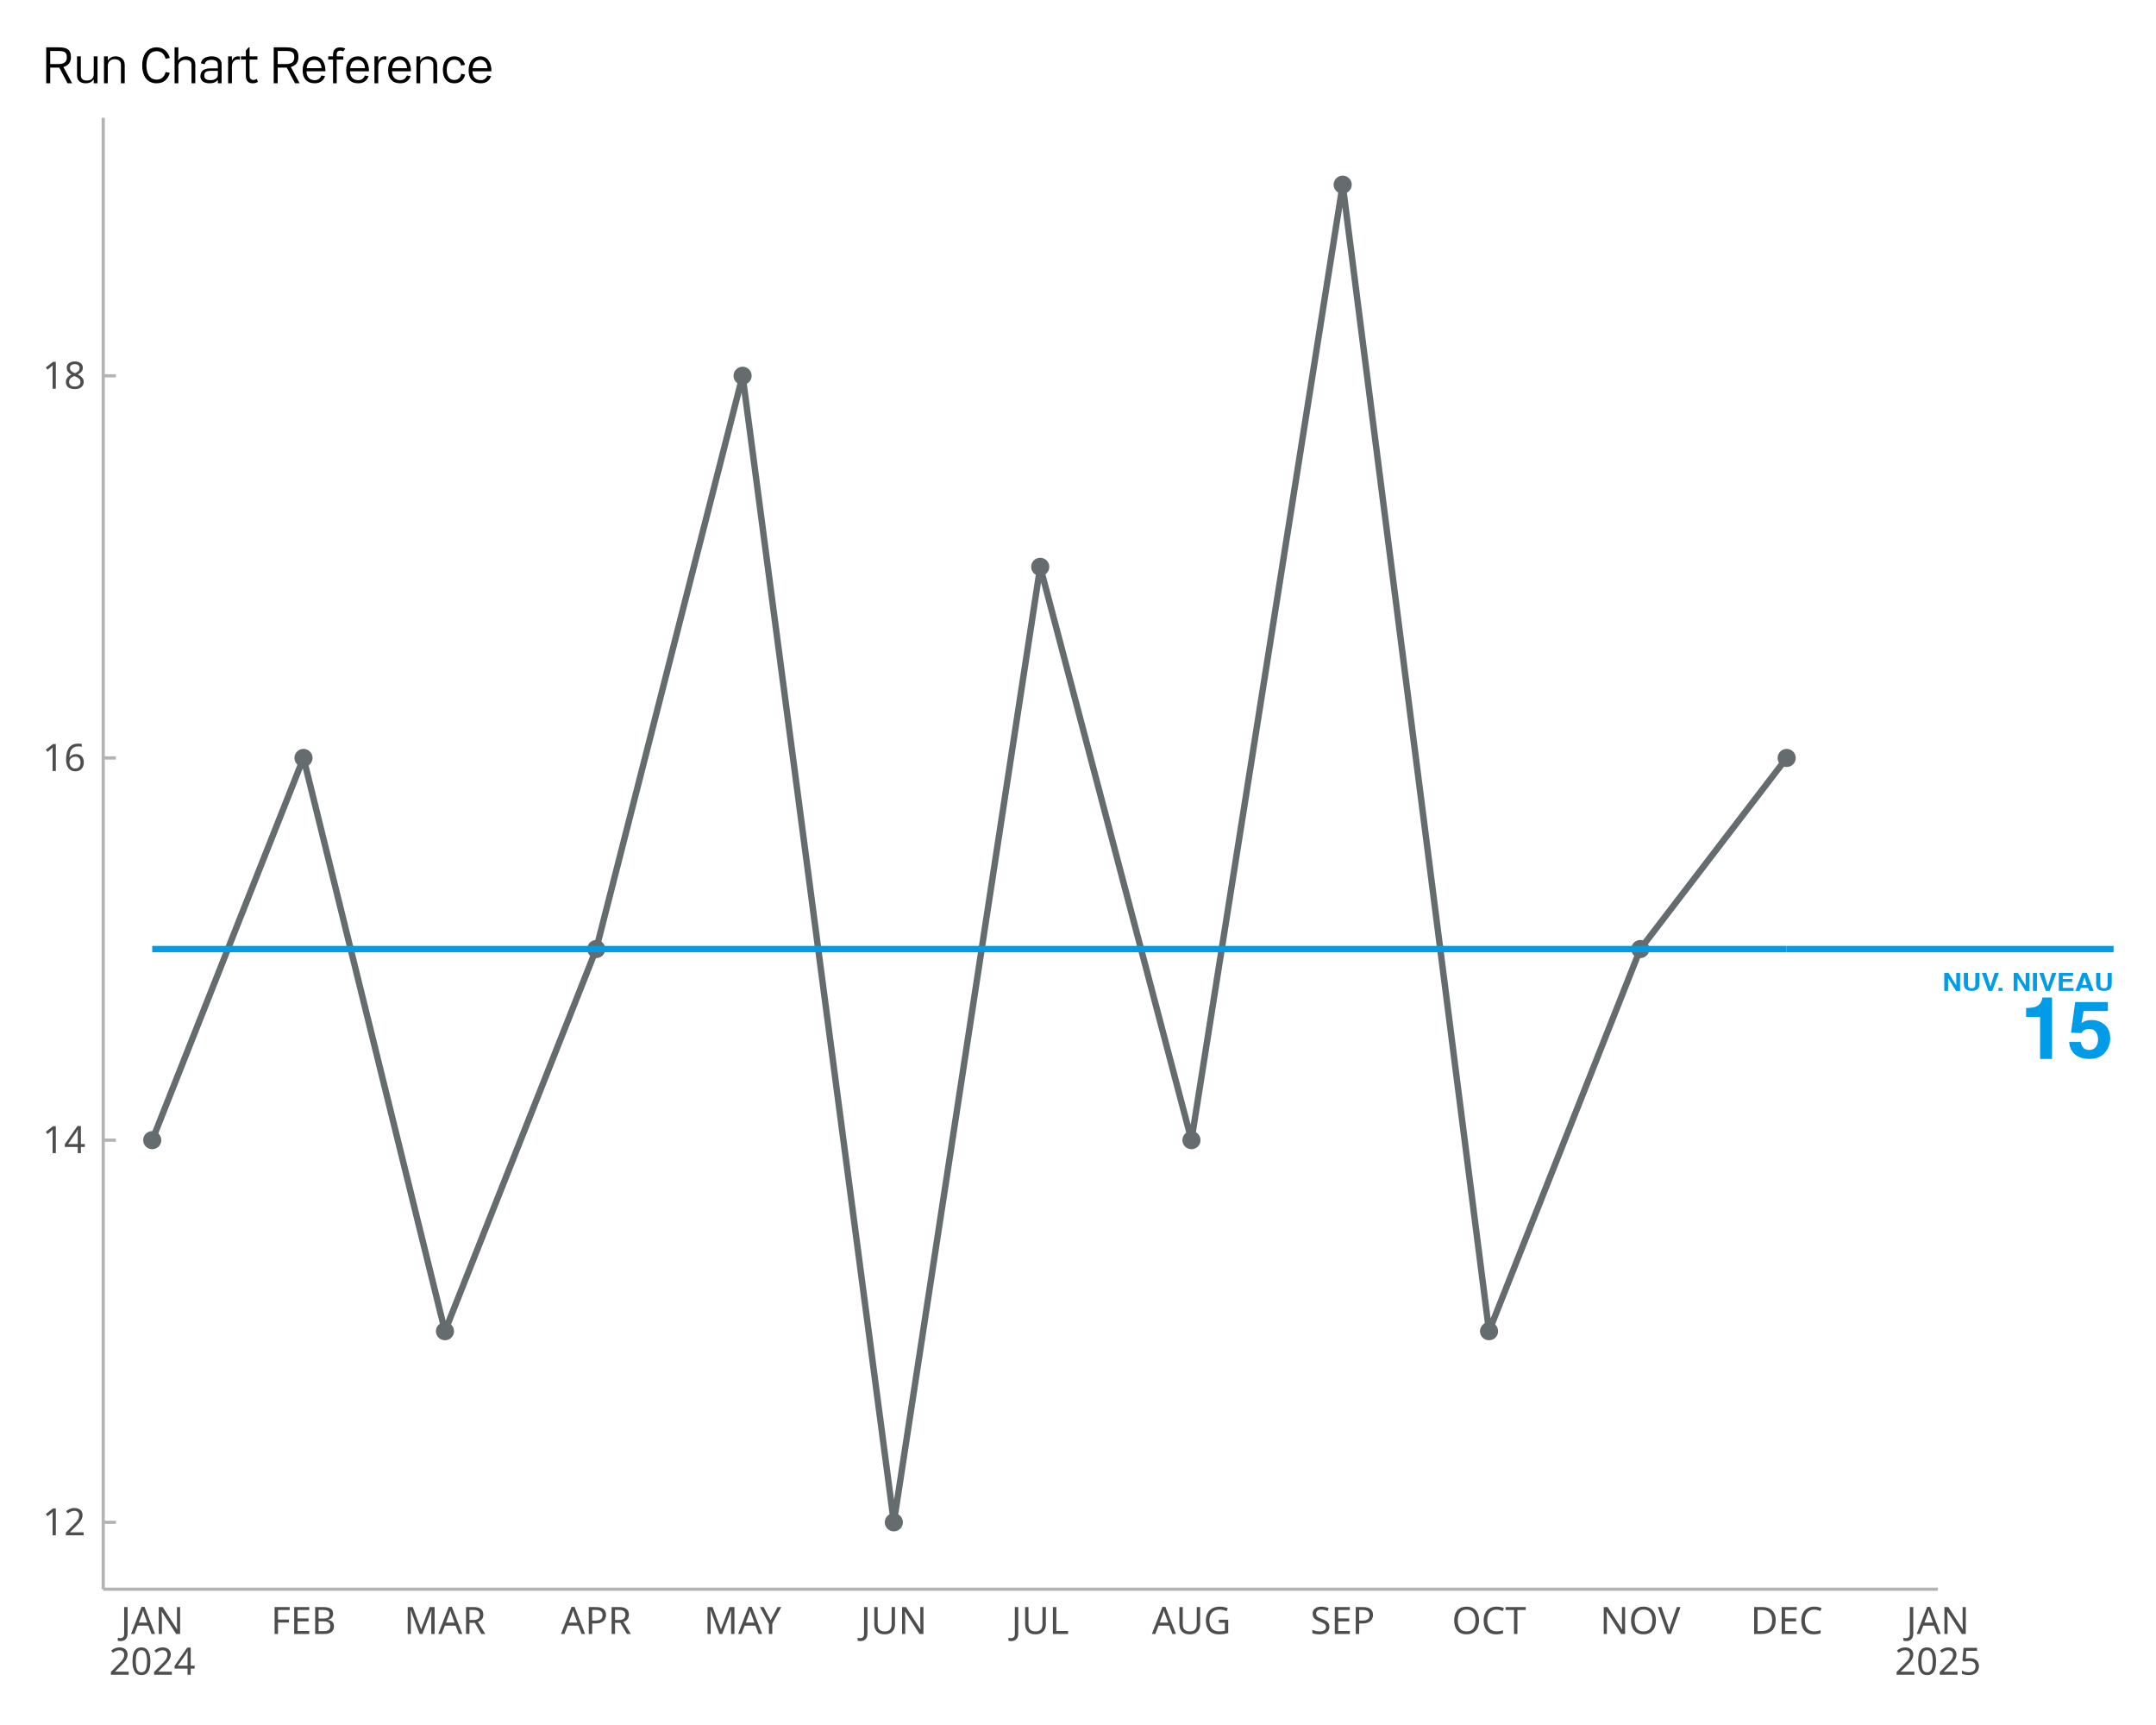
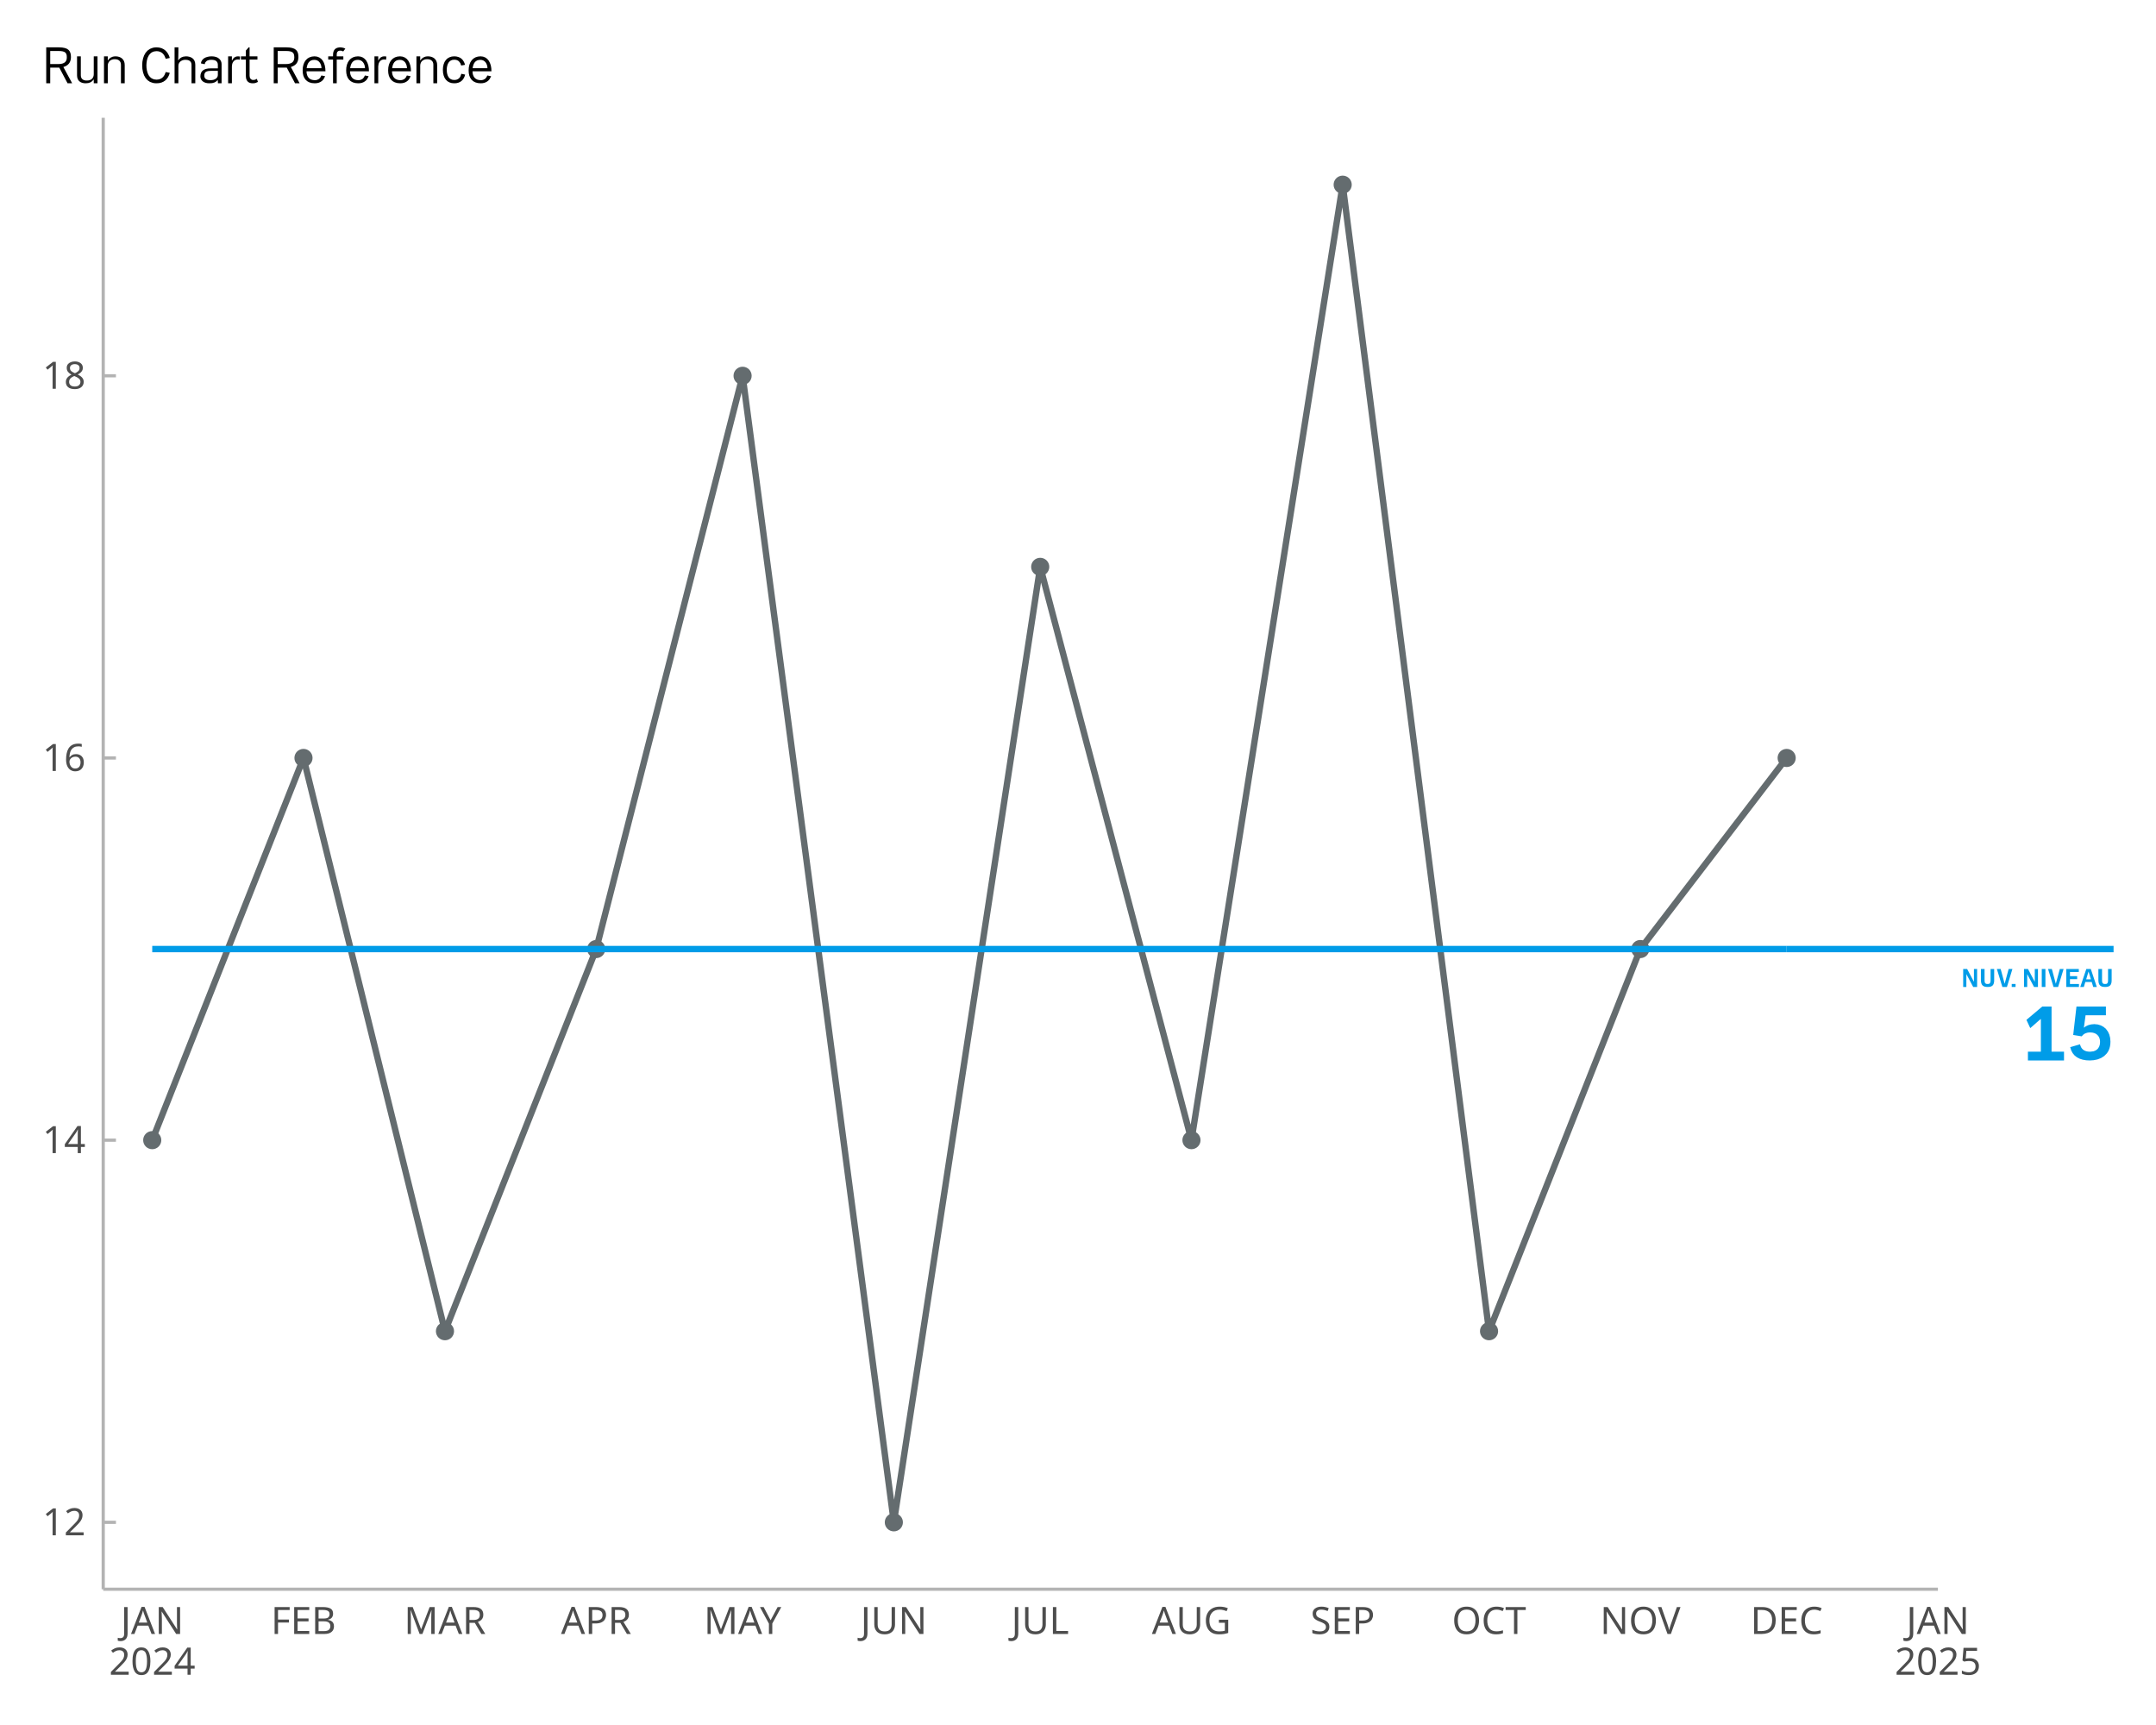
<svg xmlns="http://www.w3.org/2000/svg" class="svglite" data-engine-version="2.0" width="720.00pt" height="576.00pt" viewBox="0 0 720.00 576.00">
  <defs>
    <style type="text/css">
    .svglite line, .svglite polyline, .svglite polygon, .svglite path, .svglite rect, .svglite circle {
      fill: none;
      stroke: #000000;
      stroke-linecap: round;
      stroke-linejoin: round;
      stroke-miterlimit: 10.00;
    }
  </style>
  </defs>
  <rect width="100%" height="100%" style="stroke: none; fill: #FFFFFF;" />
  <defs>
    <clipPath id="cpMC4wMHw3MjAuMDB8MC4wMHw1NzYuMDA=">
      <rect x="0.00" y="0.00" width="720.00" height="576.00" />
    </clipPath>
  </defs>
  <g clip-path="url(#cpMC4wMHw3MjAuMDB8MC4wMHw1NzYuMDA=)">
    <rect x="0.00" y="0.00" width="720.00" height="576.00" style="stroke-width: 1.36; stroke: none; fill: #FFFFFF;" />
  </g>
  <defs>
    <clipPath id="cpMzQuNDd8NzA1LjgzfDM5LjMzfDUzMC42Ng==">
      <rect x="34.47" y="39.33" width="671.36" height="491.32" />
    </clipPath>
  </defs>
  <g clip-path="url(#cpMzQuNDd8NzA1LjgzfDM5LjMzfDUzMC42Ng==)">
    <rect x="34.47" y="39.33" width="671.36" height="491.32" style="stroke-width: 1.36; stroke: none; fill: #FFFFFF;" />
    <polyline points="50.84,380.71 101.35,253.09 148.60,444.51 199.11,316.90 247.99,125.48 298.50,508.32 347.38,189.28 397.89,380.71 448.39,61.67 497.27,444.51 547.78,316.90 596.66,253.09 " style="stroke-width: 2.13; stroke: #646C6F; stroke-linecap: butt;" />
    <circle cx="50.84" cy="380.71" r="2.58" style="stroke-width: 0.90; stroke: #646C6F; fill: #646C6F;" />
    <circle cx="101.35" cy="253.09" r="2.58" style="stroke-width: 0.90; stroke: #646C6F; fill: #646C6F;" />
    <circle cx="148.60" cy="444.51" r="2.58" style="stroke-width: 0.90; stroke: #646C6F; fill: #646C6F;" />
    <circle cx="199.11" cy="316.90" r="2.58" style="stroke-width: 0.90; stroke: #646C6F; fill: #646C6F;" />
    <circle cx="247.99" cy="125.48" r="2.58" style="stroke-width: 0.90; stroke: #646C6F; fill: #646C6F;" />
    <circle cx="298.50" cy="508.32" r="2.58" style="stroke-width: 0.90; stroke: #646C6F; fill: #646C6F;" />
    <circle cx="347.38" cy="189.28" r="2.58" style="stroke-width: 0.90; stroke: #646C6F; fill: #646C6F;" />
    <circle cx="397.89" cy="380.71" r="2.58" style="stroke-width: 0.90; stroke: #646C6F; fill: #646C6F;" />
    <circle cx="448.39" cy="61.67" r="2.58" style="stroke-width: 0.90; stroke: #646C6F; fill: #646C6F;" />
    <circle cx="497.27" cy="444.51" r="2.58" style="stroke-width: 0.90; stroke: #646C6F; fill: #646C6F;" />
    <circle cx="547.78" cy="316.90" r="2.58" style="stroke-width: 0.90; stroke: #646C6F; fill: #646C6F;" />
    <circle cx="596.66" cy="253.09" r="2.58" style="stroke-width: 0.90; stroke: #646C6F; fill: #646C6F;" />
    <polyline points="50.84,316.90 101.35,316.90 148.60,316.90 199.11,316.90 247.99,316.90 298.50,316.90 347.38,316.90 397.89,316.90 448.39,316.90 497.27,316.90 547.78,316.90 596.66,316.90 " style="stroke-width: 2.13; stroke: #009CE8; stroke-linecap: butt;" />
    <polyline points="596.66,316.90 705.83,316.90 " style="stroke-width: 2.13; stroke: #009CE8; stroke-linecap: butt;" />
-     <path d="M 653.21 330.87 L 650.57 326.60 L 650.57 330.87 L 649.30 330.87 L 649.30 324.87 L 650.72 324.87 L 653.30 329.06 L 653.30 324.87 L 654.57 324.87 L 654.57 330.87 Z" style="fill-rule: nonzero; fill: #009CE8; stroke-width: 0.75; stroke: none;" />
-     <path d="M 659.66 324.87 L 661.04 324.87 L 661.04 328.46 L 660.95 329.30 L 660.71 329.92 L 660.34 330.33 L 659.84 330.63 L 659.21 330.81 L 658.44 330.87 L 657.67 330.81 L 657.03 330.63 L 656.53 330.33 L 656.16 329.92 L 655.92 329.30 L 655.83 328.46 L 655.83 324.87 L 657.21 324.87 L 657.21 328.57 L 657.25 329.12 L 657.36 329.49 L 657.53 329.71 L 657.76 329.87 L 658.06 329.96 L 658.44 329.99 L 658.81 329.96 L 659.11 329.87 L 659.34 329.71 L 659.50 329.49 L 659.62 329.12 L 659.66 328.57 Z" style="fill-rule: nonzero; fill: #009CE8; stroke-width: 0.75; stroke: none;" />
-     <path d="M 663.30 324.87 L 664.71 329.43 L 666.13 324.87 L 667.53 324.87 L 665.32 330.87 L 664.03 330.87 L 661.85 324.87 Z" style="fill-rule: nonzero; fill: #009CE8; stroke-width: 0.75; stroke: none;" />
-     <path d="M 668.71 329.87 L 668.71 330.87 L 667.38 330.87 L 667.38 329.87 Z" style="fill-rule: nonzero; fill: #009CE8; stroke-width: 0.75; stroke: none;" />
-     <path d="M 676.39 330.87 L 673.75 326.60 L 673.75 330.87 L 672.48 330.87 L 672.48 324.87 L 673.90 324.87 L 676.48 329.06 L 676.48 324.87 L 677.75 324.87 L 677.75 330.87 Z" style="fill-rule: nonzero; fill: #009CE8; stroke-width: 0.75; stroke: none;" />
-     <path d="M 680.24 324.87 L 680.24 330.87 L 678.90 330.87 L 678.90 324.87 Z" style="fill-rule: nonzero; fill: #009CE8; stroke-width: 0.75; stroke: none;" />
-     <path d="M 682.48 324.87 L 683.89 329.43 L 685.31 324.87 L 686.71 324.87 L 684.50 330.87 L 683.21 330.87 L 681.03 324.87 Z" style="fill-rule: nonzero; fill: #009CE8; stroke-width: 0.75; stroke: none;" />
-     <path d="M 688.87 327.87 L 688.87 329.87 L 692.47 329.87 L 692.47 330.87 L 687.55 330.87 L 687.55 324.87 L 692.30 324.87 L 692.30 325.87 L 688.87 325.87 L 688.87 326.87 L 692.01 326.87 L 692.01 327.87 Z" style="fill-rule: nonzero; fill: #009CE8; stroke-width: 0.75; stroke: none;" />
-     <path d="M 694.92 329.87 L 694.47 330.87 L 693.07 330.87 L 695.38 324.87 L 696.89 324.87 L 699.19 330.87 L 697.72 330.87 L 697.32 329.87 ZM 696.13 326.32 L 695.28 328.87 L 696.92 328.87 Z" style="fill-rule: nonzero; fill: #009CE8; stroke-width: 0.75; stroke: none;" />
-     <path d="M 703.85 324.87 L 705.22 324.87 L 705.22 328.46 L 705.14 329.30 L 704.89 329.92 L 704.53 330.33 L 704.03 330.63 L 703.40 330.81 L 702.63 330.87 L 701.85 330.81 L 701.21 330.63 L 700.71 330.33 L 700.35 329.92 L 700.10 329.30 L 700.02 328.46 L 700.02 324.87 L 701.39 324.87 L 701.39 328.57 L 701.43 329.12 L 701.55 329.49 L 701.71 329.71 L 701.94 329.87 L 702.25 329.96 L 702.63 329.99 L 703.00 329.96 L 703.30 329.87 L 703.53 329.71 L 703.69 329.49 L 703.81 329.12 L 703.85 328.57 Z" style="fill-rule: nonzero; fill: #009CE8; stroke-width: 0.75; stroke: none;" />
-     <path d="M 681.29 353.59 L 681.29 339.59 L 676.62 339.59 L 676.62 336.59 L 677.48 336.54 L 678.19 336.49 L 678.77 336.42 L 679.22 336.34 L 679.77 336.18 L 680.28 335.95 L 680.73 335.66 L 681.12 335.31 L 681.57 334.68 L 681.89 333.88 L 682.01 333.42 L 682.04 333.09 L 685.28 333.09 L 685.28 353.59 Z" style="fill-rule: nonzero; fill: #009CE8; stroke-width: 0.75; stroke: none;" />
-     <path d="M 697.06 343.63 L 696.49 343.76 L 696.06 343.96 L 695.69 344.23 L 695.37 344.57 L 695.12 344.98 L 691.62 344.82 L 693.01 334.59 L 703.93 334.59 L 703.93 337.59 L 695.82 337.59 L 695.12 341.62 L 695.91 341.16 L 696.52 340.88 L 697.46 340.66 L 698.58 340.59 L 699.77 340.69 L 700.88 340.99 L 701.91 341.48 L 702.87 342.18 L 703.30 342.60 L 703.67 343.06 L 703.99 343.57 L 704.25 344.13 L 704.45 344.73 L 704.59 345.37 L 704.68 346.07 L 704.71 346.81 L 704.60 348.08 L 704.27 349.29 L 703.72 350.44 L 702.94 351.51 L 702.48 352.00 L 701.95 352.42 L 701.37 352.77 L 700.74 353.07 L 700.05 353.29 L 699.31 353.46 L 698.51 353.55 L 697.66 353.59 L 696.31 353.50 L 695.08 353.23 L 693.98 352.78 L 693.01 352.15 L 692.20 351.35 L 691.60 350.38 L 691.19 349.24 L 690.99 347.93 L 694.88 347.93 L 695.03 348.53 L 695.22 349.06 L 695.47 349.52 L 695.77 349.90 L 696.14 350.20 L 696.58 350.41 L 697.09 350.54 L 697.68 350.59 L 698.36 350.53 L 698.96 350.34 L 699.46 350.03 L 699.88 349.60 L 700.22 349.07 L 700.46 348.48 L 700.60 347.82 L 700.65 347.10 L 700.60 346.39 L 700.47 345.74 L 700.24 345.14 L 699.93 344.60 L 699.53 344.16 L 699.03 343.84 L 698.43 343.65 L 697.73 343.59 Z" style="fill-rule: nonzero; fill: #009CE8; stroke-width: 0.75; stroke: none;" />
+     <path d="M 660.26 323.56 L 659.20 323.56 L 659.20 327.84 L 656.93 323.56 L 655.61 323.56 L 655.61 329.56 L 656.67 329.56 L 656.67 325.27 L 658.95 329.56 L 660.26 329.56 Z" style="fill-rule: nonzero; fill: #009CE8; stroke-width: 0.75; stroke: none;" />
+     <path d="M 665.96 323.56 L 664.76 323.56 L 664.76 327.18 L 664.75 327.60 L 664.70 327.92 L 664.53 328.34 L 664.22 328.53 L 663.78 328.57 L 663.31 328.53 L 662.99 328.33 L 662.88 328.16 L 662.80 327.91 L 662.76 327.59 L 662.75 327.18 L 662.75 323.56 L 661.53 323.56 L 661.53 327.18 L 661.56 327.79 L 661.66 328.30 L 661.83 328.72 L 662.07 329.04 L 662.38 329.27 L 662.77 329.44 L 663.23 329.53 L 663.78 329.56 L 664.32 329.53 L 664.78 329.44 L 665.16 329.27 L 665.46 329.04 L 665.69 328.72 L 665.84 328.30 L 665.94 327.79 L 665.96 327.18 Z" style="fill-rule: nonzero; fill: #009CE8; stroke-width: 0.75; stroke: none;" />
+     <path d="M 670.79 323.56 L 669.47 328.45 L 669.44 328.45 L 668.13 323.56 L 666.86 323.56 L 668.69 329.56 L 670.22 329.56 L 672.05 323.56 Z" style="fill-rule: nonzero; fill: #009CE8; stroke-width: 0.75; stroke: none;" />
+     <path d="M 673.10 328.56 L 671.82 328.56 L 671.82 329.56 L 673.10 329.56 Z" style="fill-rule: nonzero; fill: #009CE8; stroke-width: 0.75; stroke: none;" />
+     <path d="M 680.58 323.56 L 679.52 323.56 L 679.52 327.84 L 677.25 323.56 L 675.93 323.56 L 675.93 329.56 L 676.99 329.56 L 676.99 325.27 L 679.27 329.56 L 680.58 329.56 Z" style="fill-rule: nonzero; fill: #009CE8; stroke-width: 0.75; stroke: none;" />
+     <path d="M 683.07 323.56 L 681.85 323.56 L 681.85 329.56 L 683.07 329.56 Z" style="fill-rule: nonzero; fill: #009CE8; stroke-width: 0.75; stroke: none;" />
+     <path d="M 687.88 323.56 L 686.56 328.45 L 686.53 328.45 L 685.22 323.56 L 683.95 323.56 L 685.78 329.56 L 687.31 329.56 L 689.14 323.56 Z" style="fill-rule: nonzero; fill: #009CE8; stroke-width: 0.75; stroke: none;" />
+     <path d="M 694.27 328.57 L 691.27 328.57 L 691.27 326.95 L 693.67 326.95 L 693.67 325.95 L 691.27 325.95 L 691.27 324.56 L 694.22 324.56 L 694.22 323.56 L 690.05 323.56 L 690.05 329.56 L 694.27 329.56 Z" style="fill-rule: nonzero; fill: #009CE8; stroke-width: 0.75; stroke: none;" />
+     <path d="M 698.23 323.56 L 696.73 323.56 L 694.71 329.56 L 695.90 329.56 L 696.40 327.90 L 698.54 327.90 L 699.04 329.56 L 700.23 329.56 ZM 696.68 327.02 L 697.46 324.45 L 697.48 324.45 L 698.28 327.02 Z" style="fill-rule: nonzero; fill: #009CE8; stroke-width: 0.75; stroke: none;" />
+     <path d="M 705.19 323.56 L 703.99 323.56 L 703.99 327.18 L 703.98 327.60 L 703.93 327.92 L 703.76 328.34 L 703.45 328.53 L 703.01 328.57 L 702.54 328.53 L 702.22 328.33 L 702.11 328.16 L 702.03 327.91 L 701.99 327.59 L 701.98 327.18 L 701.98 323.56 L 700.76 323.56 L 700.76 327.18 L 700.79 327.79 L 700.89 328.30 L 701.06 328.72 L 701.30 329.04 L 701.61 329.27 L 702.00 329.44 L 702.46 329.53 L 703.01 329.56 L 703.55 329.53 L 704.01 329.44 L 704.39 329.27 L 704.69 329.04 L 704.92 328.72 L 705.08 328.30 L 705.17 327.79 L 705.19 327.18 Z" style="fill-rule: nonzero; fill: #009CE8; stroke-width: 0.75; stroke: none;" />
+     <path d="M 682.33 354.10 L 685.92 354.10 L 689.28 354.10 L 689.28 351.16 L 685.12 351.16 L 685.12 336.10 L 682.01 336.10 L 676.73 340.55 L 678.01 343.30 L 681.44 340.30 L 681.55 340.30 L 681.55 351.16 L 677.23 351.16 L 677.23 354.10 Z" style="fill-rule: nonzero; fill: #009CE8; stroke-width: 0.75; stroke: none;" />
+     <path d="M 703.27 339.02 L 703.27 336.10 L 693.44 336.10 L 692.35 345.58 L 692.47 345.60 L 692.80 345.66 L 693.78 345.82 L 694.76 345.98 L 695.09 346.03 L 695.21 346.05 L 695.62 345.56 L 696.20 345.14 L 696.99 344.85 L 697.48 344.77 L 698.04 344.74 L 698.78 344.80 L 699.43 344.97 L 700.00 345.24 L 700.46 345.62 L 700.83 346.07 L 701.10 346.61 L 701.26 347.22 L 701.32 347.90 L 701.24 348.80 L 701.00 349.53 L 700.64 350.10 L 700.19 350.53 L 699.67 350.84 L 699.12 351.04 L 698.01 351.18 L 697.28 351.13 L 696.66 351.01 L 696.13 350.80 L 695.68 350.52 L 695.31 350.16 L 695.01 349.74 L 694.79 349.25 L 694.62 348.71 L 691.35 349.66 L 691.68 350.74 L 692.17 351.66 L 692.81 352.43 L 693.59 353.04 L 694.49 353.51 L 695.52 353.84 L 696.66 354.04 L 697.90 354.10 L 699.22 354.01 L 700.48 353.75 L 701.65 353.29 L 702.69 352.63 L 703.55 351.77 L 703.91 351.26 L 704.22 350.69 L 704.46 350.06 L 704.64 349.37 L 704.75 348.63 L 704.79 347.82 L 704.69 346.56 L 704.40 345.43 L 703.93 344.43 L 703.29 343.58 L 702.51 342.90 L 701.59 342.40 L 700.54 342.08 L 699.38 341.97 L 698.36 342.06 L 697.41 342.30 L 696.59 342.67 L 695.91 343.16 L 696.48 339.02 Z" style="fill-rule: nonzero; fill: #009CE8; stroke-width: 0.75; stroke: none;" />
  </g>
  <g clip-path="url(#cpMC4wMHw3MjAuMDB8MC4wMHw1NzYuMDA=)">
    <polyline points="34.47,530.66 34.47,39.33 " style="stroke-width: 1.07; stroke: #B3B3B3; stroke-linecap: butt;" />
    <text x="14.17" y="512.66" style="font-size: 12.60px; fill: #4D4D4D; font-family: sans;" textLength="14.02px" lengthAdjust="spacingAndGlyphs">12</text>
    <text x="14.17" y="385.04" style="font-size: 12.60px; fill: #4D4D4D; font-family: sans;" textLength="14.02px" lengthAdjust="spacingAndGlyphs">14</text>
    <text x="14.17" y="257.43" style="font-size: 12.60px; fill: #4D4D4D; font-family: sans;" textLength="14.02px" lengthAdjust="spacingAndGlyphs">16</text>
    <text x="14.17" y="129.81" style="font-size: 12.60px; fill: #4D4D4D; font-family: sans;" textLength="14.02px" lengthAdjust="spacingAndGlyphs">18</text>
    <polyline points="38.72,508.32 34.47,508.32 " style="stroke-width: 1.07; stroke: #B3B3B3; stroke-linecap: butt;" />
    <polyline points="38.72,380.71 34.47,380.71 " style="stroke-width: 1.07; stroke: #B3B3B3; stroke-linecap: butt;" />
    <polyline points="38.72,253.09 34.47,253.09 " style="stroke-width: 1.07; stroke: #B3B3B3; stroke-linecap: butt;" />
    <polyline points="38.72,125.48 34.47,125.48 " style="stroke-width: 1.07; stroke: #B3B3B3; stroke-linecap: butt;" />
    <polyline points="34.47,530.66 647.17,530.66 " style="stroke-width: 1.07; stroke: #B3B3B3; stroke-linecap: butt;" />
    <text x="50.84" y="545.60" text-anchor="middle" style="font-size: 12.60px; fill: #4D4D4D; font-family: sans;" textLength="23.81px" lengthAdjust="spacingAndGlyphs">JAN</text>
    <text x="50.84" y="559.21" text-anchor="middle" style="font-size: 12.60px; fill: #4D4D4D; font-family: sans;" textLength="28.03px" lengthAdjust="spacingAndGlyphs">2024</text>
    <text x="101.35" y="545.60" text-anchor="middle" style="font-size: 12.60px; fill: #4D4D4D; font-family: sans;" textLength="24.51px" lengthAdjust="spacingAndGlyphs">FEB</text>
    <text x="148.60" y="545.60" text-anchor="middle" style="font-size: 12.60px; fill: #4D4D4D; font-family: sans;" textLength="28.01px" lengthAdjust="spacingAndGlyphs">MAR</text>
    <text x="199.11" y="545.60" text-anchor="middle" style="font-size: 12.60px; fill: #4D4D4D; font-family: sans;" textLength="25.92px" lengthAdjust="spacingAndGlyphs">APR</text>
    <text x="247.99" y="545.60" text-anchor="middle" style="font-size: 12.60px; fill: #4D4D4D; font-family: sans;" textLength="27.31px" lengthAdjust="spacingAndGlyphs">MAY</text>
    <text x="298.50" y="545.60" text-anchor="middle" style="font-size: 12.60px; fill: #4D4D4D; font-family: sans;" textLength="24.51px" lengthAdjust="spacingAndGlyphs">JUN</text>
    <text x="347.38" y="545.60" text-anchor="middle" style="font-size: 12.60px; fill: #4D4D4D; font-family: sans;" textLength="22.42px" lengthAdjust="spacingAndGlyphs">JUL</text>
    <text x="397.89" y="545.60" text-anchor="middle" style="font-size: 12.60px; fill: #4D4D4D; font-family: sans;" textLength="27.31px" lengthAdjust="spacingAndGlyphs">AUG</text>
    <text x="448.39" y="545.60" text-anchor="middle" style="font-size: 12.60px; fill: #4D4D4D; font-family: sans;" textLength="25.22px" lengthAdjust="spacingAndGlyphs">SEP</text>
    <text x="497.27" y="545.60" text-anchor="middle" style="font-size: 12.60px; fill: #4D4D4D; font-family: sans;" textLength="26.60px" lengthAdjust="spacingAndGlyphs">OCT</text>
    <text x="547.78" y="545.60" text-anchor="middle" style="font-size: 12.60px; fill: #4D4D4D; font-family: sans;" textLength="27.31px" lengthAdjust="spacingAndGlyphs">NOV</text>
    <text x="596.66" y="545.60" text-anchor="middle" style="font-size: 12.60px; fill: #4D4D4D; font-family: sans;" textLength="26.61px" lengthAdjust="spacingAndGlyphs">DEC</text>
    <text x="647.17" y="545.60" text-anchor="middle" style="font-size: 12.60px; fill: #4D4D4D; font-family: sans;" textLength="23.81px" lengthAdjust="spacingAndGlyphs">JAN</text>
    <text x="647.17" y="559.21" text-anchor="middle" style="font-size: 12.60px; fill: #4D4D4D; font-family: sans;" textLength="28.03px" lengthAdjust="spacingAndGlyphs">2025</text>
    <path d="M 21.16 22.38 L 21.74 22.16 L 22.25 21.90 L 22.68 21.58 L 23.04 21.20 L 23.32 20.76 L 23.52 20.26 L 23.65 19.69 L 23.69 19.05 L 23.65 18.32 L 23.51 17.67 L 23.26 17.12 L 22.88 16.66 L 22.35 16.29 L 21.65 16.03 L 20.77 15.87 L 19.69 15.81 L 15.44 15.81 L 15.44 27.81 L 16.77 27.81 L 16.77 22.58 L 19.80 22.58 L 22.56 27.81 L 24.10 27.81 ZM 22.28 19.65 L 22.17 20.09 L 21.97 20.47 L 21.69 20.79 L 21.31 21.04 L 20.82 21.23 L 20.23 21.35 L 19.52 21.39 L 16.77 21.39 L 16.77 17.03 L 19.56 17.03 L 20.32 17.06 L 20.93 17.15 L 21.41 17.30 L 21.77 17.52 L 22.03 17.81 L 22.20 18.18 L 22.29 18.63 L 22.31 19.17 Z" style="fill-rule: nonzero; fill: #000000; stroke-width: 0.75; stroke: none;" />
    <path d="M 32.56 18.81 L 31.31 18.81 L 31.31 24.78 L 31.27 25.23 L 31.16 25.64 L 30.98 26.00 L 30.73 26.31 L 30.41 26.55 L 30.01 26.74 L 29.55 26.85 L 29.01 26.89 L 28.56 26.87 L 28.17 26.79 L 27.82 26.65 L 27.53 26.46 L 27.30 26.22 L 27.13 25.92 L 27.03 25.56 L 26.99 25.14 L 26.99 18.81 L 25.73 18.81 L 25.73 25.17 L 25.79 25.83 L 25.96 26.38 L 26.22 26.84 L 26.58 27.20 L 27.01 27.48 L 27.51 27.67 L 28.07 27.78 L 28.66 27.81 L 29.49 27.73 L 30.19 27.50 L 30.77 27.11 L 31.23 26.58 L 31.31 26.58 L 31.31 27.81 L 32.56 27.81 Z" style="fill-rule: nonzero; fill: #000000; stroke-width: 0.75; stroke: none;" />
    <path d="M 41.65 21.74 L 41.59 21.03 L 41.41 20.43 L 41.12 19.93 L 40.74 19.52 L 40.29 19.21 L 39.77 18.99 L 39.20 18.86 L 38.59 18.81 L 38.09 18.85 L 37.65 18.93 L 36.94 19.25 L 36.42 19.68 L 36.06 20.16 L 35.99 20.16 L 35.99 18.81 L 34.73 18.81 L 34.73 27.81 L 35.99 27.81 L 35.99 21.94 L 36.04 21.45 L 36.17 21.02 L 36.38 20.65 L 36.65 20.34 L 37.00 20.09 L 37.39 19.91 L 37.84 19.80 L 38.32 19.77 L 38.79 19.80 L 39.21 19.89 L 39.56 20.05 L 39.85 20.26 L 40.08 20.52 L 40.25 20.84 L 40.35 21.21 L 40.39 21.63 L 40.39 27.81 L 41.65 27.81 Z" style="fill-rule: nonzero; fill: #000000; stroke-width: 0.75; stroke: none;" />
    <path d="M 54.93 25.05 L 54.64 25.49 L 54.30 25.86 L 53.89 26.17 L 53.42 26.40 L 52.87 26.54 L 52.25 26.60 L 51.39 26.49 L 50.67 26.18 L 50.09 25.71 L 49.63 25.10 L 49.30 24.38 L 49.07 23.57 L 48.93 22.71 L 48.89 21.81 L 48.94 20.95 L 49.07 20.10 L 49.30 19.30 L 49.65 18.58 L 50.10 17.97 L 50.68 17.49 L 51.40 17.19 L 52.25 17.08 L 52.87 17.13 L 53.42 17.28 L 53.89 17.51 L 54.30 17.82 L 54.64 18.20 L 54.93 18.64 L 55.35 19.64 L 56.70 19.35 L 56.45 18.61 L 56.11 17.94 L 55.69 17.34 L 55.19 16.82 L 54.60 16.40 L 53.92 16.08 L 53.14 15.88 L 52.25 15.81 L 51.65 15.85 L 51.09 15.94 L 50.10 16.31 L 49.27 16.89 L 48.61 17.64 L 48.11 18.54 L 47.76 19.56 L 47.55 20.66 L 47.49 21.81 L 47.55 23.01 L 47.76 24.14 L 48.11 25.15 L 48.61 26.04 L 49.27 26.78 L 50.09 27.34 L 51.08 27.69 L 51.64 27.78 L 52.25 27.81 L 53.15 27.75 L 53.93 27.56 L 54.62 27.25 L 55.21 26.84 L 55.71 26.33 L 56.12 25.74 L 56.45 25.07 L 56.70 24.33 L 55.35 24.05 Z" style="fill-rule: nonzero; fill: #000000; stroke-width: 0.75; stroke: none;" />
    <path d="M 65.22 21.61 L 65.15 20.91 L 64.96 20.32 L 64.67 19.84 L 64.28 19.46 L 63.81 19.17 L 63.28 18.97 L 62.71 18.85 L 62.11 18.81 L 61.22 18.92 L 60.51 19.20 L 59.96 19.62 L 59.58 20.11 L 59.50 20.11 L 59.55 18.73 L 59.57 17.47 L 59.57 15.81 L 58.30 15.81 L 58.30 27.81 L 59.57 27.81 L 59.57 21.99 L 59.61 21.58 L 59.73 21.20 L 59.93 20.86 L 60.20 20.56 L 60.54 20.32 L 60.94 20.13 L 61.39 20.01 L 61.89 19.97 L 62.36 20.00 L 62.78 20.07 L 63.13 20.20 L 63.42 20.38 L 63.65 20.62 L 63.82 20.91 L 63.92 21.25 L 63.96 21.66 L 63.96 27.81 L 65.22 27.81 Z" style="fill-rule: nonzero; fill: #000000; stroke-width: 0.75; stroke: none;" />
    <path d="M 74.00 27.81 L 74.00 21.42 L 73.95 20.91 L 73.80 20.43 L 73.54 19.99 L 73.18 19.60 L 72.72 19.27 L 72.16 19.03 L 71.49 18.87 L 70.72 18.81 L 69.98 18.85 L 69.31 18.98 L 68.71 19.17 L 68.19 19.44 L 67.77 19.78 L 67.44 20.18 L 67.21 20.64 L 67.10 21.16 L 68.35 21.44 L 68.58 20.81 L 69.03 20.35 L 69.35 20.18 L 69.71 20.07 L 70.14 19.99 L 70.61 19.97 L 71.11 20.00 L 71.54 20.07 L 71.91 20.20 L 72.21 20.39 L 72.45 20.63 L 72.62 20.93 L 72.72 21.28 L 72.75 21.70 L 72.75 22.83 L 70.38 22.83 L 69.57 22.87 L 68.86 22.99 L 68.27 23.20 L 67.78 23.50 L 67.41 23.87 L 67.14 24.34 L 66.98 24.89 L 66.92 25.53 L 66.98 26.01 L 67.13 26.44 L 67.38 26.83 L 67.72 27.17 L 68.14 27.44 L 68.64 27.64 L 69.23 27.77 L 69.88 27.81 L 70.86 27.75 L 71.62 27.54 L 72.22 27.19 L 72.72 26.70 L 72.78 27.81 ZM 72.71 25.38 L 72.58 25.72 L 72.37 26.02 L 72.08 26.28 L 71.73 26.48 L 71.32 26.64 L 70.85 26.73 L 70.33 26.77 L 69.84 26.74 L 69.41 26.68 L 69.05 26.56 L 68.75 26.40 L 68.52 26.19 L 68.36 25.93 L 68.25 25.62 L 68.22 25.27 L 68.26 24.82 L 68.37 24.46 L 68.56 24.17 L 68.82 23.96 L 69.16 23.82 L 69.58 23.72 L 70.08 23.67 L 70.66 23.66 L 72.75 23.66 L 72.75 25.00 Z" style="fill-rule: nonzero; fill: #000000; stroke-width: 0.75; stroke: none;" />
    <path d="M 80.16 18.88 L 79.54 18.81 L 79.13 18.84 L 78.77 18.92 L 78.21 19.22 L 77.80 19.66 L 77.51 20.19 L 77.44 20.19 L 77.44 18.81 L 76.18 18.81 L 76.18 27.81 L 77.44 27.81 L 77.44 22.19 L 77.56 21.32 L 77.71 20.93 L 77.93 20.57 L 78.21 20.27 L 78.55 20.04 L 78.96 19.90 L 79.44 19.85 L 80.05 19.92 L 80.05 20.11 Z" style="fill-rule: nonzero; fill: #000000; stroke-width: 0.75; stroke: none;" />
    <path d="M 85.77 26.33 L 85.20 26.62 L 84.64 26.70 L 84.32 26.68 L 84.05 26.60 L 83.64 26.29 L 83.42 25.83 L 83.35 25.24 L 83.35 19.89 L 85.97 19.89 L 85.97 18.81 L 83.35 18.81 L 83.35 15.81 L 83.05 15.81 L 82.11 16.86 L 82.11 18.81 L 80.47 18.81 L 80.47 19.89 L 82.11 19.89 L 82.11 25.38 L 82.15 25.95 L 82.26 26.44 L 82.45 26.86 L 82.70 27.20 L 83.03 27.47 L 83.42 27.66 L 83.89 27.78 L 84.43 27.81 L 84.95 27.78 L 85.40 27.68 L 86.14 27.35 Z" style="fill-rule: nonzero; fill: #000000; stroke-width: 0.75; stroke: none;" />
    <path d="M 97.13 22.38 L 97.70 22.16 L 98.21 21.90 L 98.65 21.58 L 99.01 21.20 L 99.29 20.76 L 99.49 20.26 L 99.61 19.69 L 99.66 19.05 L 99.61 18.32 L 99.48 17.67 L 99.23 17.12 L 98.85 16.66 L 98.32 16.29 L 97.62 16.03 L 96.74 15.87 L 95.66 15.81 L 91.41 15.81 L 91.41 27.81 L 92.73 27.81 L 92.73 22.58 L 95.77 22.58 L 98.53 27.81 L 100.06 27.81 ZM 98.25 19.65 L 98.13 20.09 L 97.94 20.47 L 97.66 20.79 L 97.28 21.04 L 96.79 21.23 L 96.20 21.35 L 95.48 21.39 L 92.73 21.39 L 92.73 17.03 L 95.53 17.03 L 96.29 17.06 L 96.90 17.15 L 97.38 17.30 L 97.74 17.52 L 98.00 17.81 L 98.16 18.18 L 98.25 18.63 L 98.28 19.17 Z" style="fill-rule: nonzero; fill: #000000; stroke-width: 0.75; stroke: none;" />
    <path d="M 105.76 27.77 L 106.36 27.64 L 106.89 27.43 L 107.35 27.15 L 107.75 26.81 L 108.08 26.40 L 108.58 25.45 L 107.33 25.20 L 107.01 25.83 L 106.57 26.33 L 105.94 26.65 L 105.55 26.74 L 105.10 26.77 L 104.47 26.71 L 103.92 26.56 L 103.45 26.31 L 103.07 25.97 L 102.76 25.54 L 102.55 25.04 L 102.41 24.46 L 102.36 23.81 L 108.69 23.81 L 108.63 22.79 L 108.46 21.84 L 108.18 20.99 L 107.78 20.25 L 107.27 19.65 L 106.64 19.20 L 105.90 18.91 L 105.03 18.81 L 104.14 18.90 L 103.35 19.15 L 102.67 19.55 L 102.11 20.10 L 101.66 20.78 L 101.33 21.59 L 101.13 22.51 L 101.07 23.53 L 101.13 24.45 L 101.31 25.28 L 101.62 26.01 L 102.06 26.63 L 102.62 27.13 L 103.31 27.50 L 104.13 27.73 L 105.08 27.81 ZM 102.41 22.77 L 102.51 22.19 L 102.66 21.65 L 102.87 21.18 L 103.14 20.77 L 103.48 20.44 L 103.90 20.19 L 104.40 20.04 L 104.99 19.99 L 105.51 20.04 L 105.98 20.20 L 106.38 20.46 L 106.71 20.80 L 106.98 21.21 L 107.18 21.68 L 107.31 22.20 L 107.36 22.77 Z" style="fill-rule: nonzero; fill: #000000; stroke-width: 0.75; stroke: none;" />
    <path d="M 114.66 15.96 L 113.76 15.81 L 113.22 15.84 L 112.72 15.94 L 112.29 16.11 L 111.92 16.36 L 111.62 16.71 L 111.40 17.15 L 111.26 17.69 L 111.22 18.35 L 111.22 18.81 L 109.61 18.81 L 109.61 19.89 L 111.22 19.89 L 111.22 27.81 L 112.45 27.81 L 112.45 19.89 L 114.66 19.89 L 114.66 18.81 L 112.45 18.81 L 112.45 18.24 L 112.49 17.73 L 112.66 17.31 L 113.03 17.02 L 113.31 16.94 L 113.67 16.91 L 114.20 16.97 L 114.61 17.19 L 115.33 16.24 Z" style="fill-rule: nonzero; fill: #000000; stroke-width: 0.75; stroke: none;" />
    <path d="M 120.29 27.77 L 120.89 27.64 L 121.42 27.43 L 121.88 27.15 L 122.28 26.81 L 122.62 26.40 L 123.11 25.45 L 121.86 25.20 L 121.54 25.83 L 121.10 26.33 L 120.47 26.65 L 120.08 26.74 L 119.63 26.77 L 119.00 26.71 L 118.45 26.56 L 117.98 26.31 L 117.60 25.97 L 117.30 25.54 L 117.08 25.04 L 116.94 24.46 L 116.89 23.81 L 123.22 23.81 L 123.16 22.79 L 123.00 21.84 L 122.71 20.99 L 122.31 20.25 L 121.80 19.65 L 121.17 19.20 L 120.43 18.91 L 119.57 18.81 L 118.67 18.90 L 117.88 19.15 L 117.20 19.55 L 116.64 20.10 L 116.19 20.78 L 115.86 21.59 L 115.66 22.51 L 115.60 23.53 L 115.66 24.45 L 115.84 25.28 L 116.15 26.01 L 116.59 26.63 L 117.15 27.13 L 117.84 27.50 L 118.66 27.73 L 119.61 27.81 ZM 116.94 22.77 L 117.04 22.19 L 117.19 21.65 L 117.40 21.18 L 117.67 20.77 L 118.01 20.44 L 118.43 20.19 L 118.93 20.04 L 119.52 19.99 L 120.04 20.04 L 120.51 20.20 L 120.91 20.46 L 121.24 20.80 L 121.51 21.21 L 121.71 21.68 L 121.84 22.20 L 121.89 22.77 Z" style="fill-rule: nonzero; fill: #000000; stroke-width: 0.75; stroke: none;" />
    <path d="M 129.03 18.88 L 128.41 18.81 L 128.00 18.84 L 127.64 18.92 L 127.08 19.22 L 126.67 19.66 L 126.37 20.19 L 126.31 20.19 L 126.31 18.81 L 125.05 18.81 L 125.05 27.81 L 126.31 27.81 L 126.31 22.19 L 126.43 21.32 L 126.58 20.93 L 126.80 20.57 L 127.07 20.27 L 127.42 20.04 L 127.83 19.90 L 128.31 19.85 L 128.92 19.92 L 128.92 20.11 Z" style="fill-rule: nonzero; fill: #000000; stroke-width: 0.75; stroke: none;" />
    <path d="M 134.31 27.77 L 134.91 27.64 L 135.44 27.43 L 135.90 27.15 L 136.30 26.81 L 136.64 26.40 L 137.13 25.45 L 135.88 25.20 L 135.56 25.83 L 135.12 26.33 L 134.49 26.65 L 134.10 26.74 L 133.65 26.77 L 133.02 26.71 L 132.47 26.56 L 132.01 26.31 L 131.62 25.97 L 131.32 25.54 L 131.10 25.04 L 130.96 24.46 L 130.91 23.81 L 137.24 23.81 L 137.19 22.79 L 137.02 21.84 L 136.73 20.99 L 136.33 20.25 L 135.82 19.65 L 135.19 19.20 L 134.45 18.91 L 133.59 18.81 L 132.69 18.90 L 131.90 19.15 L 131.23 19.55 L 130.66 20.10 L 130.21 20.78 L 129.88 21.59 L 129.68 22.51 L 129.62 23.53 L 129.68 24.45 L 129.86 25.28 L 130.18 26.01 L 130.61 26.63 L 131.17 27.13 L 131.87 27.50 L 132.68 27.73 L 133.63 27.81 ZM 130.96 22.77 L 131.06 22.19 L 131.21 21.65 L 131.42 21.18 L 131.69 20.77 L 132.04 20.44 L 132.45 20.19 L 132.95 20.04 L 133.54 19.99 L 134.07 20.04 L 134.53 20.20 L 134.93 20.46 L 135.27 20.80 L 135.53 21.21 L 135.73 21.68 L 135.86 22.20 L 135.91 22.77 Z" style="fill-rule: nonzero; fill: #000000; stroke-width: 0.75; stroke: none;" />
    <path d="M 145.99 21.74 L 145.93 21.03 L 145.74 20.43 L 145.46 19.93 L 145.08 19.52 L 144.62 19.21 L 144.10 18.99 L 143.53 18.86 L 142.93 18.81 L 142.43 18.85 L 141.99 18.93 L 141.28 19.25 L 140.76 19.68 L 140.40 20.16 L 140.33 20.16 L 140.33 18.81 L 139.07 18.81 L 139.07 27.81 L 140.33 27.81 L 140.33 21.94 L 140.38 21.45 L 140.51 21.02 L 140.71 20.65 L 140.99 20.34 L 141.33 20.09 L 141.73 19.91 L 142.17 19.80 L 142.66 19.77 L 143.13 19.80 L 143.54 19.89 L 143.90 20.05 L 144.19 20.26 L 144.42 20.52 L 144.59 20.84 L 144.69 21.21 L 144.72 21.63 L 144.72 27.81 L 145.99 27.81 Z" style="fill-rule: nonzero; fill: #000000; stroke-width: 0.75; stroke: none;" />
    <path d="M 153.77 25.48 L 153.56 25.84 L 153.29 26.14 L 152.98 26.38 L 152.61 26.56 L 152.18 26.67 L 151.68 26.70 L 151.09 26.64 L 150.58 26.46 L 150.16 26.17 L 149.81 25.77 L 149.54 25.28 L 149.35 24.70 L 149.23 24.04 L 149.19 23.31 L 149.23 22.60 L 149.35 21.96 L 149.54 21.38 L 149.81 20.89 L 150.16 20.49 L 150.58 20.19 L 151.09 20.00 L 151.68 19.94 L 152.15 19.97 L 152.57 20.07 L 152.93 20.24 L 153.24 20.46 L 153.71 21.07 L 154.02 21.88 L 155.30 21.64 L 155.09 21.01 L 154.81 20.45 L 154.46 19.96 L 154.05 19.56 L 153.57 19.24 L 153.01 19.01 L 152.38 18.86 L 151.68 18.81 L 150.84 18.89 L 150.10 19.13 L 149.45 19.50 L 148.91 20.02 L 148.47 20.67 L 148.16 21.44 L 147.96 22.32 L 147.90 23.31 L 147.96 24.32 L 148.16 25.22 L 148.47 25.99 L 148.91 26.63 L 149.45 27.14 L 150.10 27.51 L 150.84 27.74 L 151.68 27.81 L 152.39 27.77 L 153.03 27.62 L 153.60 27.38 L 154.09 27.06 L 154.51 26.64 L 154.85 26.15 L 155.13 25.57 L 155.33 24.91 L 154.07 24.63 Z" style="fill-rule: nonzero; fill: #000000; stroke-width: 0.75; stroke: none;" />
    <path d="M 161.19 27.77 L 161.79 27.64 L 162.32 27.43 L 162.78 27.15 L 163.18 26.81 L 163.52 26.40 L 164.01 25.45 L 162.76 25.20 L 162.44 25.83 L 162.00 26.33 L 161.37 26.65 L 160.98 26.74 L 160.53 26.77 L 159.90 26.71 L 159.35 26.56 L 158.89 26.31 L 158.50 25.97 L 158.20 25.54 L 157.98 25.04 L 157.84 24.46 L 157.79 23.81 L 164.12 23.81 L 164.07 22.79 L 163.90 21.84 L 163.61 20.99 L 163.21 20.25 L 162.70 19.65 L 162.07 19.20 L 161.33 18.91 L 160.47 18.81 L 159.57 18.90 L 158.78 19.15 L 158.11 19.55 L 157.54 20.10 L 157.09 20.78 L 156.76 21.59 L 156.56 22.51 L 156.50 23.53 L 156.56 24.45 L 156.74 25.28 L 157.06 26.01 L 157.49 26.63 L 158.05 27.13 L 158.75 27.50 L 159.56 27.73 L 160.51 27.81 ZM 157.84 22.77 L 157.94 22.19 L 158.09 21.65 L 158.30 21.18 L 158.57 20.77 L 158.92 20.44 L 159.33 20.19 L 159.83 20.04 L 160.42 19.99 L 160.95 20.04 L 161.41 20.20 L 161.81 20.46 L 162.15 20.80 L 162.41 21.21 L 162.61 21.68 L 162.74 22.20 L 162.79 22.77 Z" style="fill-rule: nonzero; fill: #000000; stroke-width: 0.75; stroke: none;" />
  </g>
</svg>
